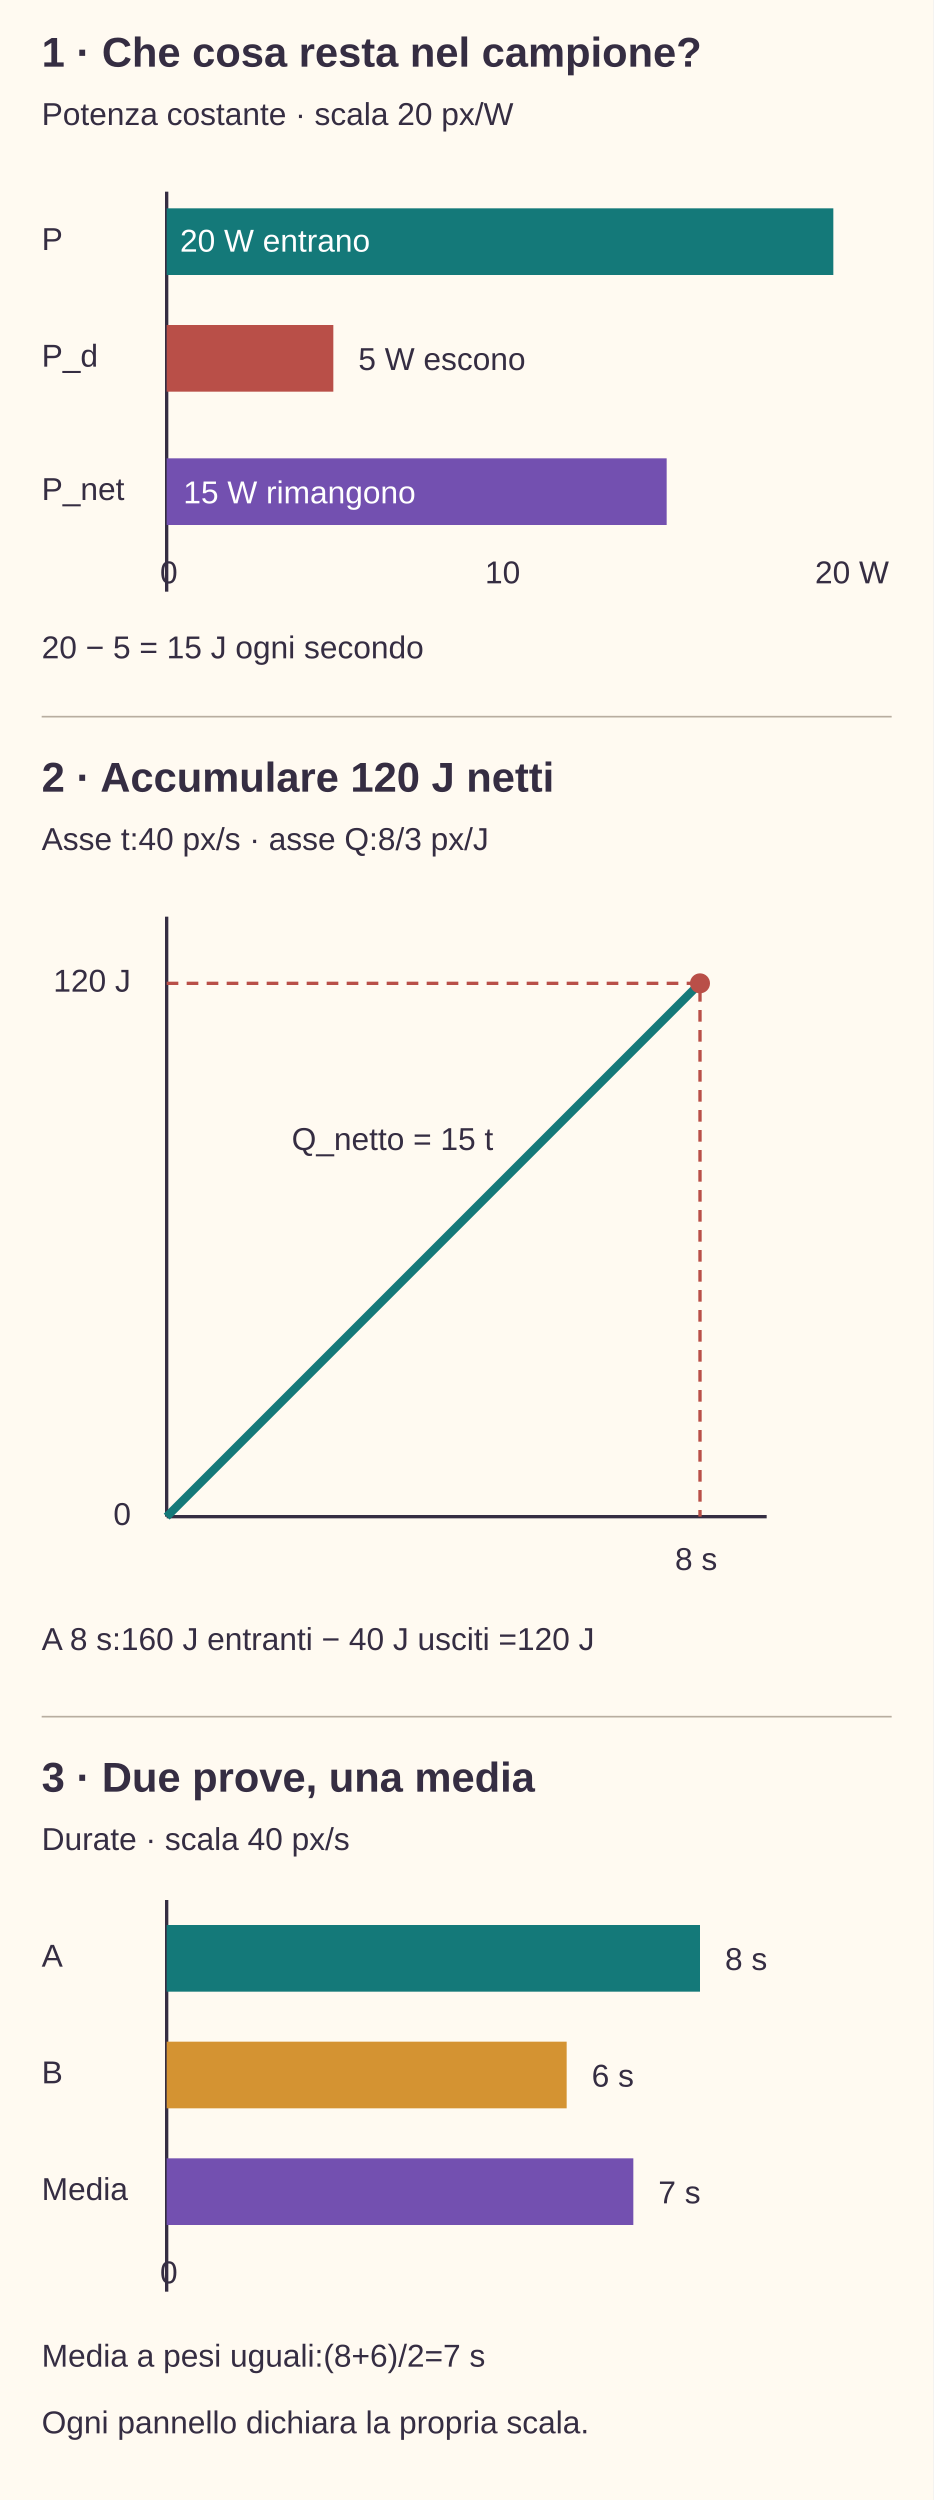
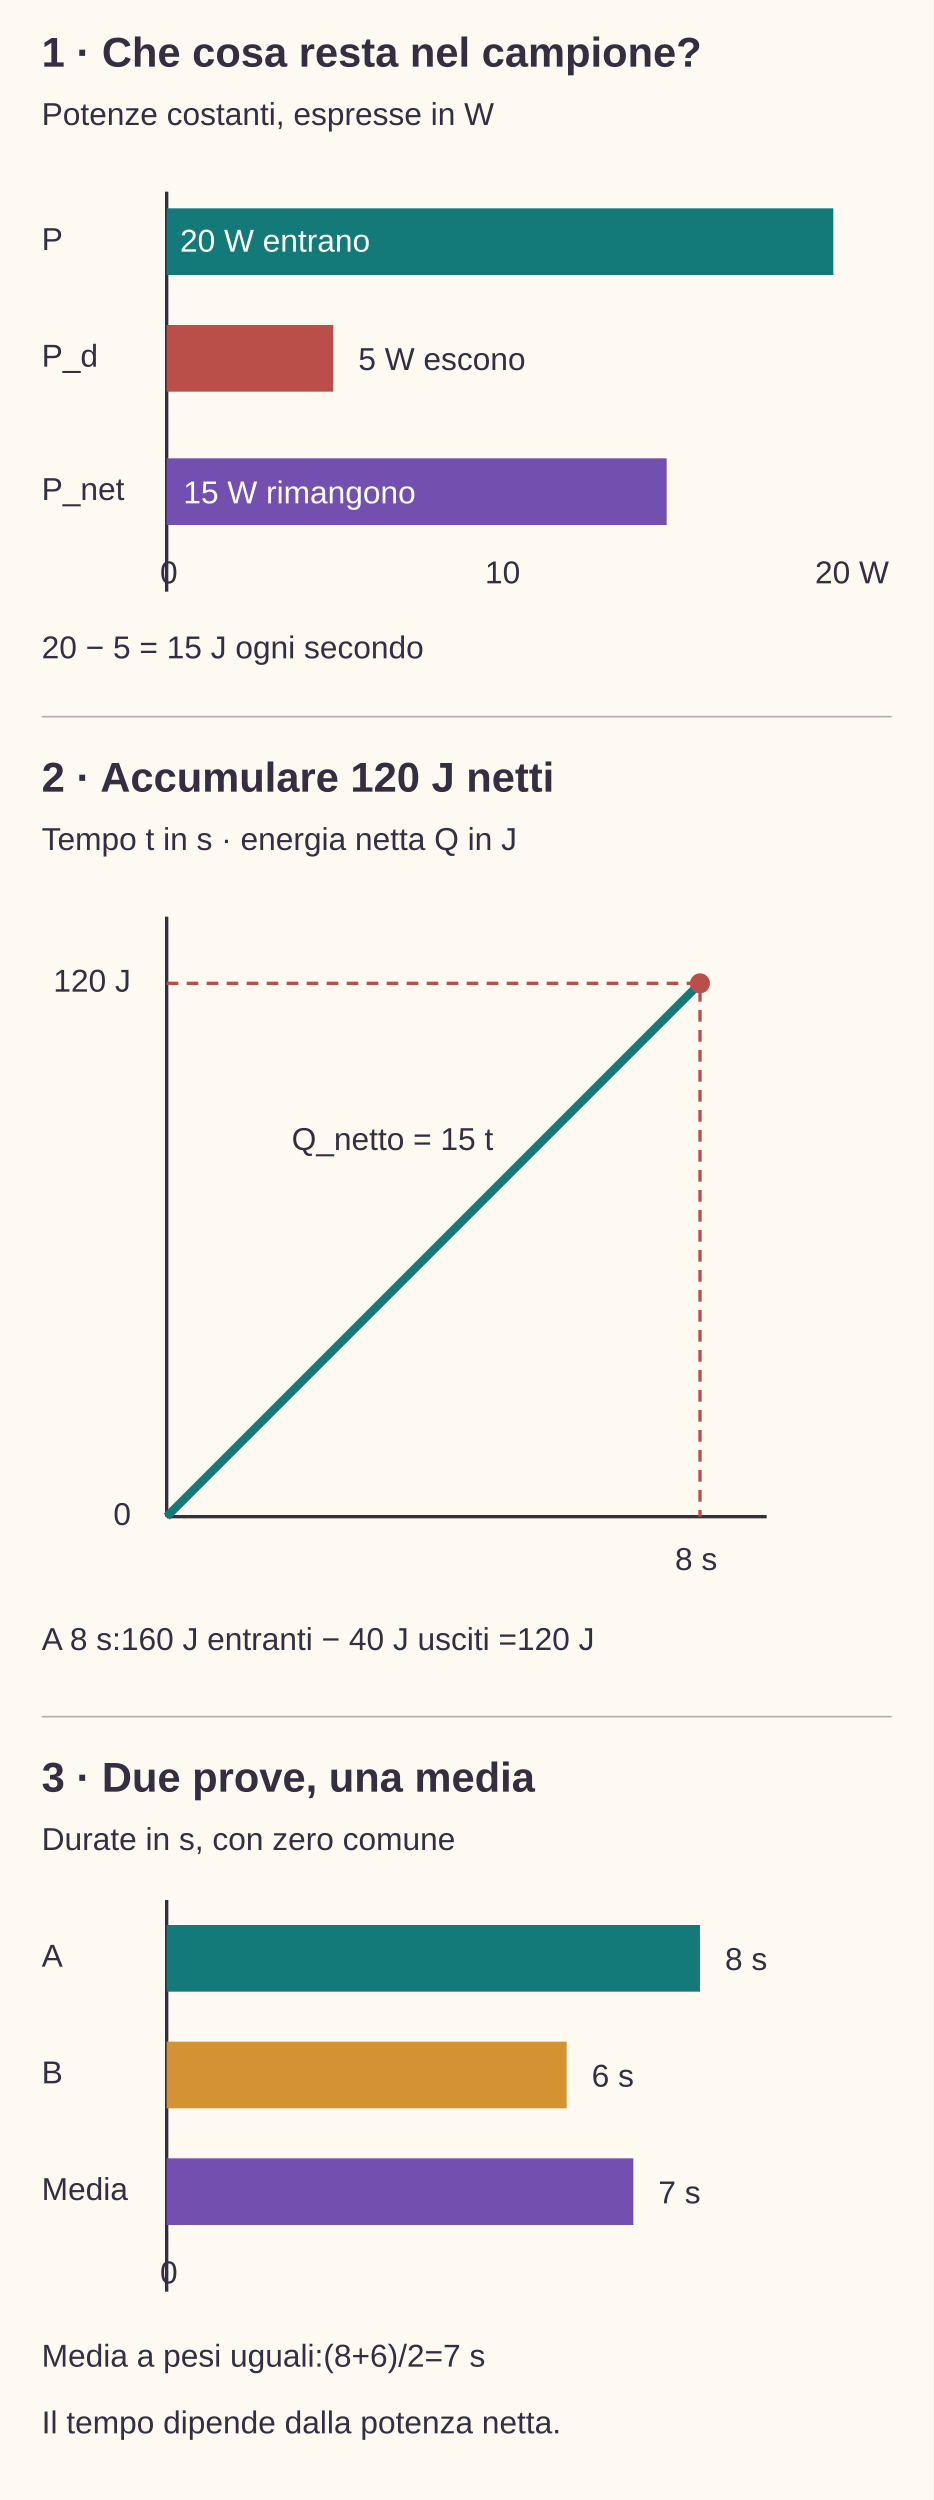
<svg xmlns="http://www.w3.org/2000/svg" width="560" height="1500" viewBox="0 0 560 1500" role="img" aria-labelledby="title desc">
  <rect width="560" height="1500" fill="#fffaf1" />
  <g font-family="Arial,sans-serif" fill="#352d42" font-size="19">
    <text x="25" y="40" font-size="25" font-weight="bold">1 · Che cosa resta nel campione?</text>
-     <text x="25" y="75">Potenza costante · scala 20 px/W</text>
+     <text x="25" y="75">Potenze costanti, espresse in W</text>
    <line x1="100" y1="115" x2="100" y2="355" stroke="#352d42" stroke-width="2" />
    <text x="25" y="150">P</text>
    <rect x="100" y="125" width="400" height="40" fill="#147979" />
    <text x="108" y="151" fill="white">20 W entrano</text>
    <text x="25" y="220">P_d</text>
    <rect x="100" y="195" width="100" height="40" fill="#b94f48" />
    <text x="215" y="222">5 W escono</text>
    <text x="25" y="300">P_net</text>
    <rect x="100" y="275" width="300" height="40" fill="#7350b0" />
    <text x="110" y="302" fill="white">15 W rimangono</text>
    <text x="96" y="350">0</text>
    <text x="291" y="350">10</text>
    <text x="489" y="350">20 W</text>
    <text x="25" y="395">20 − 5 = 15 J ogni secondo</text>
    <line x1="25" y1="430" x2="535" y2="430" stroke="#b8ada0" />
    <text x="25" y="475" font-size="25" font-weight="bold">2 · Accumulare 120 J netti</text>
-     <text x="25" y="510">Asse t:40 px/s · asse Q:8/3 px/J</text>
+     <text x="25" y="510">Tempo t in s · energia netta Q in J</text>
    <line x1="100" y1="910" x2="460" y2="910" stroke="#352d42" stroke-width="2" />
    <line x1="100" y1="910" x2="100" y2="550" stroke="#352d42" stroke-width="2" />
    <path d="M100 590H420V910" fill="none" stroke="#b94f48" stroke-width="2" stroke-dasharray="7 5" />
    <path d="M100 910L420 590" fill="none" stroke="#147979" stroke-width="5" />
    <circle cx="420" cy="590" r="6" fill="#b94f48" />
    <text x="32" y="595">120 J</text>
    <text x="68" y="915">0</text>
    <text x="405" y="942">8 s</text>
    <text x="175" y="690">Q_netto = 15 t</text>
    <text x="25" y="990">A 8 s:160 J entranti − 40 J usciti =120 J</text>
    <line x1="25" y1="1030" x2="535" y2="1030" stroke="#b8ada0" />
    <text x="25" y="1075" font-size="25" font-weight="bold">3 · Due prove, una media</text>
-     <text x="25" y="1110">Durate · scala 40 px/s</text>
+     <text x="25" y="1110">Durate in s, con zero comune</text>
    <line x1="100" y1="1140" x2="100" y2="1375" stroke="#352d42" stroke-width="2" />
    <text x="25" y="1180">A</text>
    <rect x="100" y="1155" width="320" height="40" fill="#147979" />
    <text x="435" y="1182">8 s</text>
    <text x="25" y="1250">B</text>
    <rect x="100" y="1225" width="240" height="40" fill="#d49332" />
    <text x="355" y="1252">6 s</text>
    <text x="25" y="1320">Media</text>
    <rect x="100" y="1295" width="280" height="40" fill="#7350b0" />
    <text x="395" y="1322">7 s</text>
    <text x="96" y="1370">0</text>
    <text x="25" y="1420">Media a pesi uguali:(8+6)/2=7 s</text>
-     <text x="25" y="1460">Ogni pannello dichiara la propria scala.</text>
+     <text x="25" y="1460">Il tempo dipende dalla potenza netta.</text>
  </g>
</svg>
